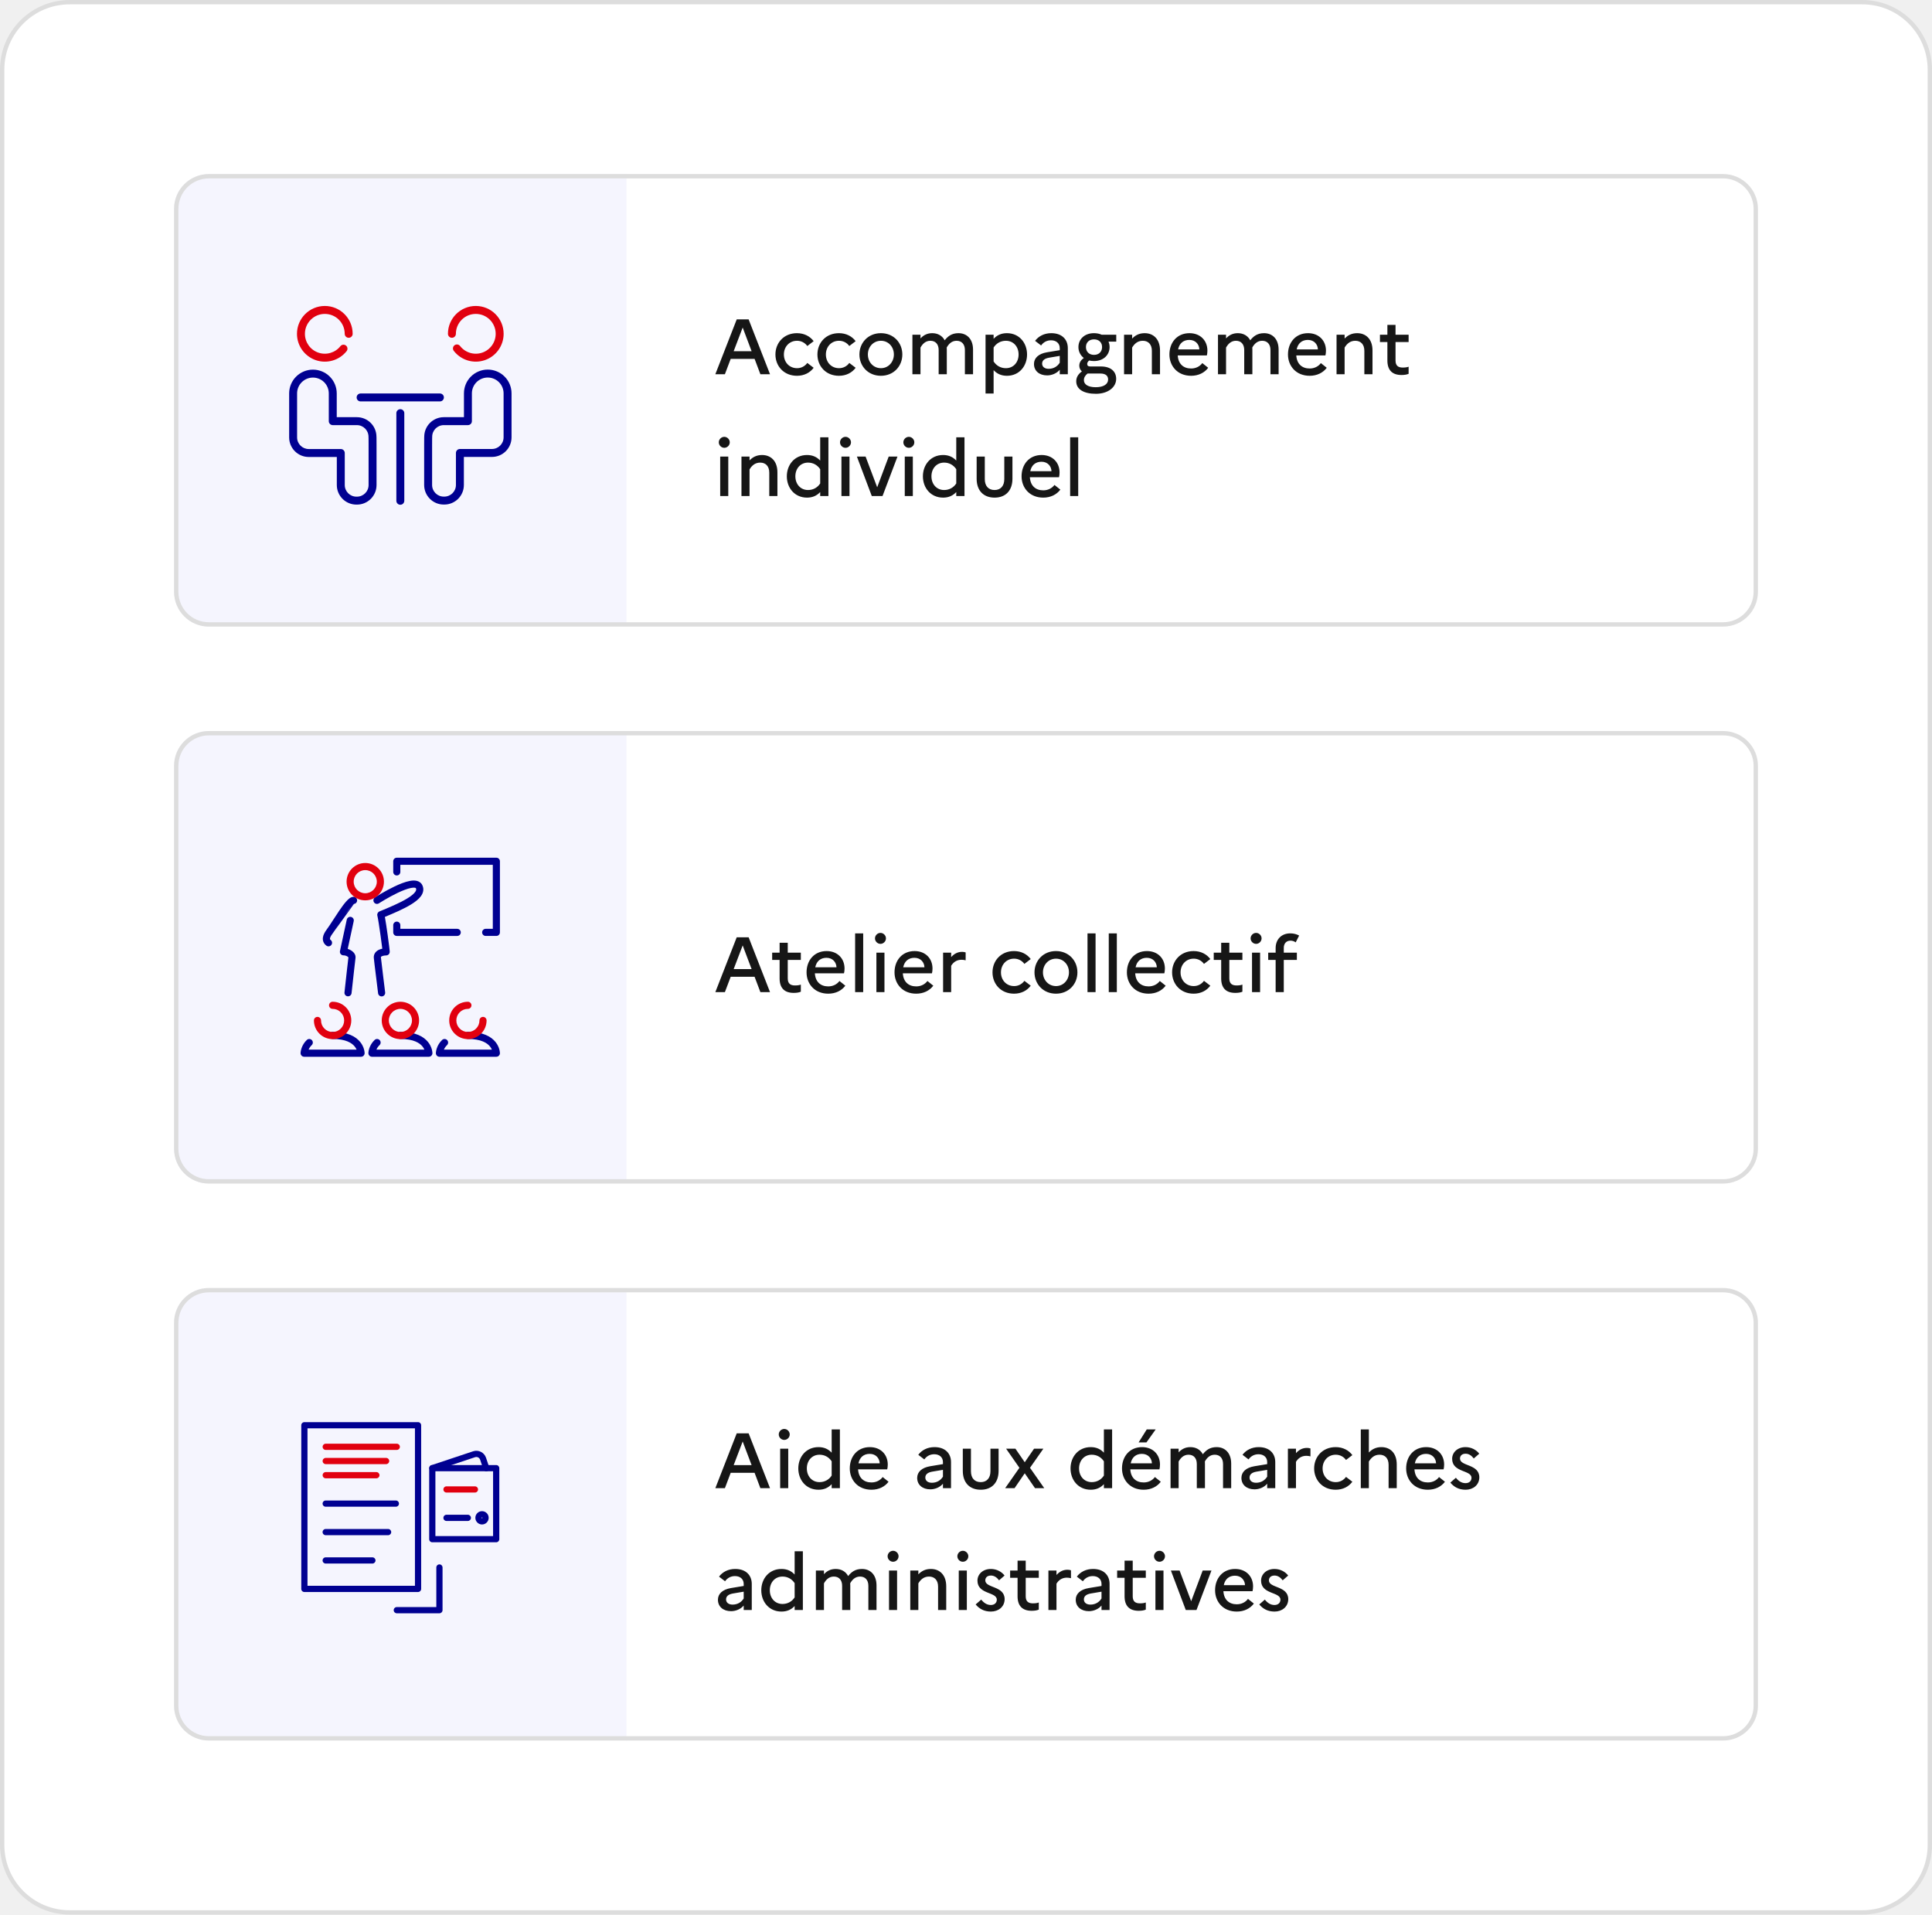
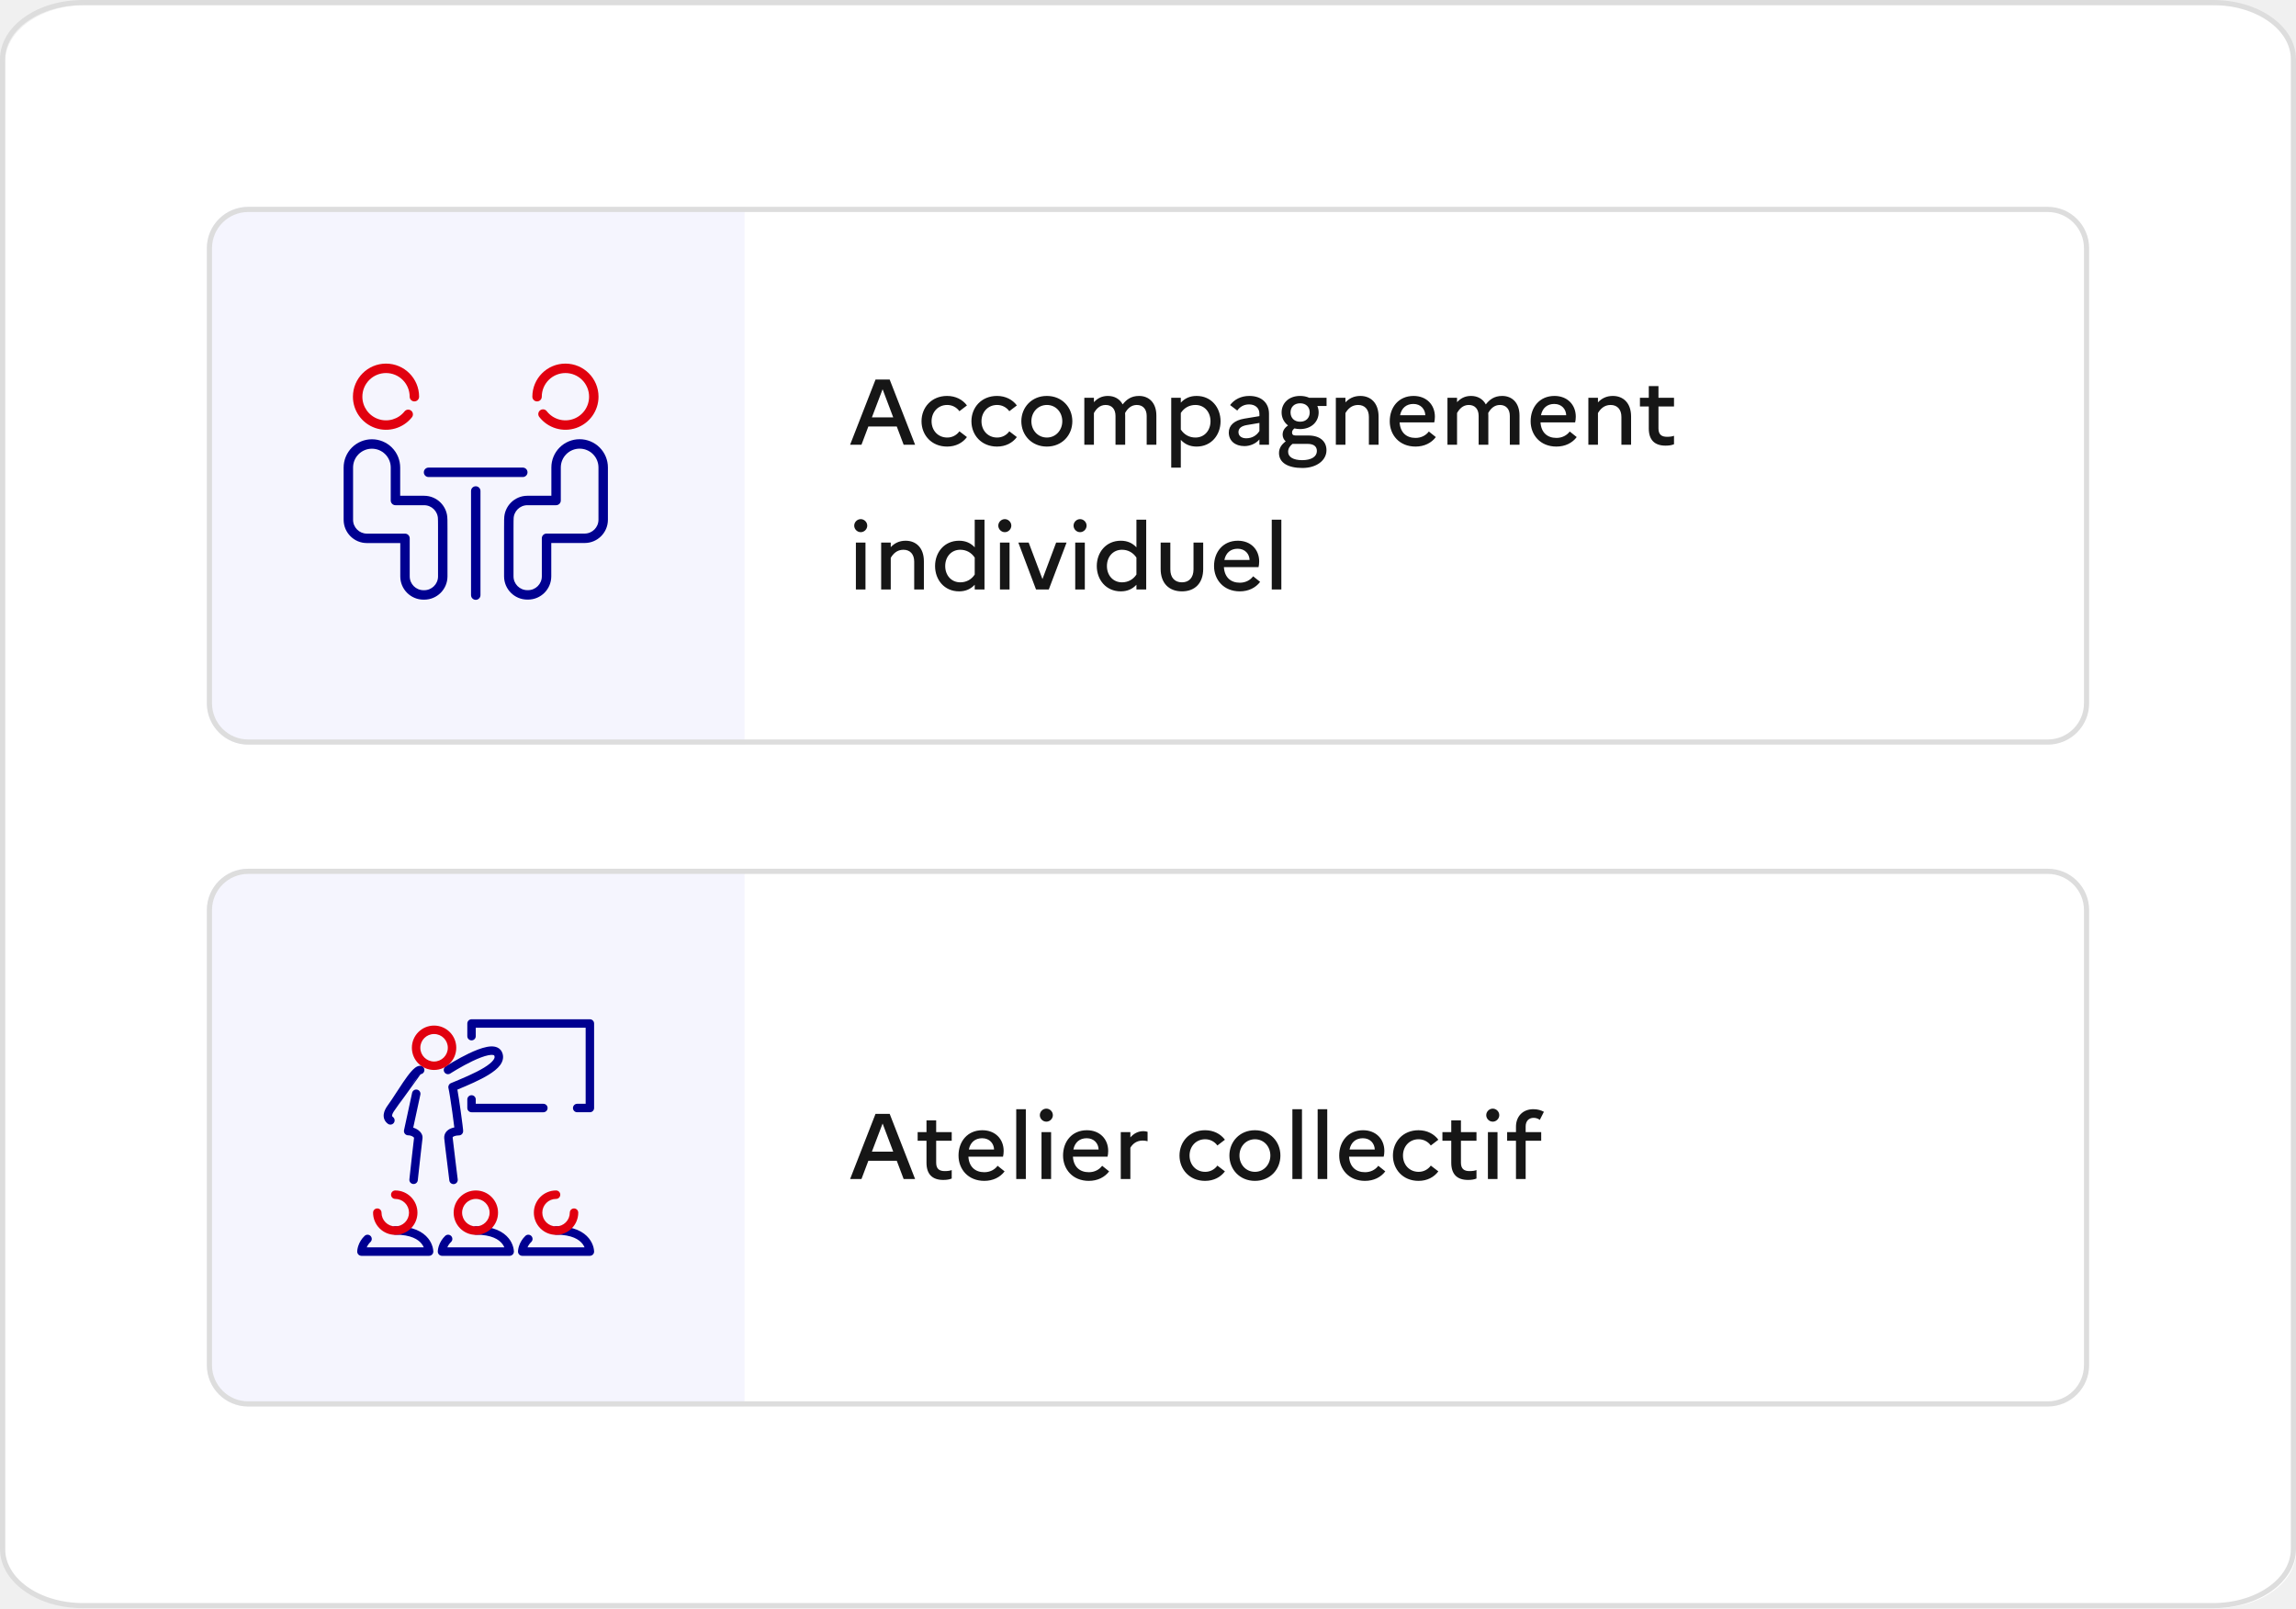
- <svg xmlns="http://www.w3.org/2000/svg" width="444" height="440" viewBox="0 0 444 440" fill="none">
+ <svg xmlns="http://www.w3.org/2000/svg" width="444" height="311" viewBox="0 0 444 311" fill="none">
  <g clip-path="url(#a)">
-     <path d="M428 .5H16C7.44.5.5 7.44.5 16v408c0 8.56 6.94 15.5 15.5 15.5h412c8.56 0 15.5-6.94 15.5-15.5V16c0-8.56-6.94-15.5-15.5-15.5" fill="#fff" />
-     <path d="M428 .5H16C7.44.5.5 7.44.5 16v408c0 8.56 6.94 15.5 15.5 15.5h412c8.56 0 15.5-6.94 15.5-15.5V16c0-8.56-6.94-15.5-15.5-15.5Z" stroke="#DDD" />
+     <path d="M428.5 1h-412C7.94 1 1 5.9 1 11.945v288.11C1 306.1 7.94 311 16.5 311h412c8.56 0 15.5-4.9 15.5-10.945V11.945C444 5.9 437.06 1 428.5 1" fill="#fff" />
+     <path d="M428 .5H16C7.44.5.5 5.4.5 11.445v288.11C.5 305.6 7.44 310.5 16 310.5h412c8.56 0 15.5-4.9 15.5-10.945V11.445C443.5 5.4 436.56.5 428 .5Z" stroke="#DDD" />
    <mask id="b" style="mask-type:luminance" maskUnits="userSpaceOnUse" x="40" y="40" width="364" height="104">
      <path d="M396 40H48a8 8 0 0 0-8 8v88a8 8 0 0 0 8 8h348a8 8 0 0 0 8-8V48a8 8 0 0 0-8-8" fill="#fff" />
    </mask>
    <g mask="url(#b)">
      <path d="M144 40H40v104h104z" fill="#F5F5FE" />
      <path fill-rule="evenodd" clip-rule="evenodd" d="M74.648 72.141a4.57 4.57 0 0 0-4.573 4.573 4.572 4.572 0 0 0 8.166 2.829.913.913 0 0 1 1.431 1.133 6.398 6.398 0 0 1-11.423-3.962 6.4 6.4 0 0 1 6.4-6.399 6.4 6.4 0 0 1 6.398 6.399.913.913 0 1 1-1.826 0 4.57 4.57 0 0 0-4.573-4.573m34.695 0a4.57 4.57 0 0 0-4.573 4.573.912.912 0 1 1-1.825 0 6.397 6.397 0 0 1 6.398-6.399 6.4 6.4 0 0 1 6.399 6.399 6.398 6.398 0 0 1-11.456 3.918.912.912 0 1 1 1.443-1.118 4.572 4.572 0 0 0 8.187-2.8 4.57 4.57 0 0 0-4.573-4.573" fill="#E1000F" />
      <path fill-rule="evenodd" clip-rule="evenodd" d="M81.96 91.338c0-.504.409-.913.913-.913h18.255a.913.913 0 0 1 0 1.825H82.873a.913.913 0 0 1-.913-.912M92 94.037c.504 0 .913.409.913.913v20.135a.912.912 0 1 1-1.825 0V94.95c0-.504.408-.913.912-.913m-25.548-3.621a5.463 5.463 0 0 1 5.467-5.468 5.463 5.463 0 0 1 5.468 5.468v5.458h4.628a4.5 4.5 0 0 1 4.5 4.5v.016q.008.064.009.13l.004.818v.003l.005.84v9.283a4.5 4.5 0 0 1-4.5 4.5h-.128a4.5 4.5 0 0 1-4.5-4.5v-6.444h-6.453a4.5 4.5 0 0 1-4.5-4.5zm18.246 10.236a1 1 0 0 1-.009-.132v-.146a2.675 2.675 0 0 0-2.674-2.674h-5.54a.913.913 0 0 1-.914-.913v-6.371a3.637 3.637 0 0 0-3.642-3.642 3.637 3.637 0 0 0-3.642 3.642v10.104a2.674 2.674 0 0 0 2.675 2.674h7.366c.504 0 .913.409.913.913v7.357a2.674 2.674 0 0 0 2.674 2.674h.128a2.674 2.674 0 0 0 2.674-2.674v-9.283l-.004-.828v-.014zm27.392-13.889a3.637 3.637 0 0 0-3.642 3.642v6.38a.91.91 0 0 1-.912.913h-5.541a2.675 2.675 0 0 0-2.674 2.674v.146a1 1 0 0 1-.01.132c0 .172-.002.426-.004.679v.014l-.004.828v9.282a2.675 2.675 0 0 0 2.674 2.675h.128a2.675 2.675 0 0 0 2.674-2.675v-7.357c0-.504.409-.912.913-.912h7.366a2.675 2.675 0 0 0 2.674-2.675V90.405a3.637 3.637 0 0 0-3.642-3.642M97.495 100.38v-.008a4.5 4.5 0 0 1 4.5-4.5h4.628v-5.467a5.46 5.46 0 0 1 5.467-5.468 5.463 5.463 0 0 1 5.468 5.468v10.104a4.5 4.5 0 0 1-4.5 4.5h-6.453v6.444a4.5 4.5 0 0 1-4.5 4.5h-.128a4.5 4.5 0 0 1-4.5-4.5v-9.282l.005-.841.004-.821q0-.065.01-.129" fill="#000091" />
      <path d="M404 40H144v104h260z" fill="#fff" />
      <path d="m164.396 86 4.914-12.6h2.736L176.96 86h-2.214l-1.332-3.528h-5.49L166.592 86zm4.212-5.292h4.122l-2.052-5.436zm14.564 3.906a2.87 2.87 0 0 0 2.358-1.206l1.458 1.116c-.828 1.116-2.16 1.836-3.834 1.836-3.042 0-4.95-2.25-4.95-4.896s1.908-4.896 4.95-4.896c1.656 0 3.006.72 3.834 1.836l-1.458 1.116a2.88 2.88 0 0 0-2.376-1.206c-1.746 0-3.006 1.368-3.006 3.15 0 1.8 1.26 3.15 3.024 3.15m9.651 0a2.87 2.87 0 0 0 2.358-1.206l1.458 1.116c-.828 1.116-2.16 1.836-3.834 1.836-3.042 0-4.95-2.25-4.95-4.896s1.908-4.896 4.95-4.896c1.656 0 3.006.72 3.834 1.836l-1.458 1.116a2.88 2.88 0 0 0-2.376-1.206c-1.746 0-3.006 1.368-3.006 3.15 0 1.8 1.26 3.15 3.024 3.15m9.614-8.046c2.952 0 4.932 2.214 4.932 4.896s-1.98 4.896-4.932 4.896c-2.934 0-4.932-2.214-4.932-4.896s1.998-4.896 4.932-4.896m.018 8.046c1.71 0 2.97-1.422 2.97-3.15 0-1.764-1.26-3.15-2.97-3.15-1.746 0-3.006 1.404-3.006 3.15s1.26 3.15 3.006 3.15M209.686 86v-9.072h1.854v.846c.648-.702 1.494-1.206 2.7-1.206 1.242 0 2.286.558 2.862 1.638.702-.9 1.602-1.638 3.168-1.638 1.89 0 3.348 1.296 3.348 3.798V86h-1.872v-5.562c0-1.332-.738-2.124-1.908-2.124-1.08 0-1.782.684-2.268 1.548.018.162.018.324.018.504V86h-1.872v-5.562c0-1.332-.72-2.124-1.908-2.124-1.152 0-1.836.792-2.268 1.566V86zm16.805 4.428v-13.5h1.854v.936c.774-.828 1.746-1.296 3.06-1.296 2.844 0 4.626 2.25 4.626 4.896s-1.782 4.896-4.626 4.896c-1.314 0-2.286-.468-3.06-1.296v5.364zm4.68-12.114c-1.188 0-2.178.558-2.826 1.548v3.204c.666 1.008 1.656 1.548 2.826 1.548 1.746 0 2.916-1.368 2.916-3.15s-1.17-3.15-2.916-3.15m9.476 7.956c-1.8 0-3.024-1.026-3.024-2.628 0-1.368 1.062-2.358 2.988-2.682l2.934-.486v-.468c0-1.116-.828-1.8-1.998-1.8-.99 0-1.764.45-2.286 1.188l-1.386-1.062c.81-1.08 2.106-1.764 3.726-1.764 2.448 0 3.798 1.44 3.798 3.438V86h-1.854v-1.026c-.648.792-1.782 1.296-2.898 1.296m-1.152-2.7c0 .702.558 1.188 1.494 1.188 1.134 0 2.016-.54 2.556-1.404v-1.566l-2.448.414c-1.134.198-1.602.684-1.602 1.368m7.838 4.05c0-.918.45-1.638 1.296-2.268a1.72 1.72 0 0 1-.594-1.296c0-.72.342-1.296 1.044-1.782a3.11 3.11 0 0 1-1.242-2.52c0-1.746 1.35-3.186 3.564-3.186.684 0 1.278.126 1.782.36h3.348v1.584h-1.782c.162.378.252.81.252 1.242 0 1.764-1.35 3.222-3.6 3.222a5.3 5.3 0 0 1-1.098-.126c-.288.234-.45.504-.45.774 0 .378.198.594.684.594h2.466c2.34 0 3.51 1.206 3.51 2.844 0 1.962-1.908 3.438-4.662 3.438-2.79 0-4.518-1.026-4.518-2.88m4.086-6.066c1.17 0 1.854-.774 1.854-1.8 0-1.008-.684-1.764-1.854-1.764s-1.854.756-1.854 1.764c0 1.026.684 1.8 1.854 1.8m-2.322 5.814c0 1.008 1.008 1.62 2.718 1.62 1.8 0 2.844-.702 2.844-1.764 0-.774-.45-1.386-1.836-1.386h-2.88c-.504.396-.846.882-.846 1.53M258.325 86v-9.072h1.854v.882c.684-.72 1.584-1.242 2.88-1.242 1.998 0 3.528 1.35 3.528 3.978V86h-1.872v-5.382c0-1.44-.792-2.304-2.088-2.304-1.242 0-1.98.774-2.448 1.566V86zm19.334-1.476c-.846 1.134-2.232 1.836-3.924 1.836-3.132 0-4.986-2.25-4.986-4.896 0-2.718 1.728-4.896 4.608-4.896 2.502 0 4.122 1.71 4.122 4.014 0 .414-.054.828-.126 1.098h-6.696c.126 1.98 1.332 3.006 3.078 3.006 1.098 0 2.016-.486 2.574-1.242zm-4.338-6.408c-1.35 0-2.286.774-2.574 2.178h4.878c-.036-1.134-.846-2.178-2.304-2.178M279.91 86v-9.072h1.854v.846c.648-.702 1.494-1.206 2.7-1.206 1.242 0 2.286.558 2.862 1.638.702-.9 1.602-1.638 3.168-1.638 1.89 0 3.348 1.296 3.348 3.798V86h-1.872v-5.562c0-1.332-.738-2.124-1.908-2.124-1.08 0-1.782.684-2.268 1.548.018.162.018.324.018.504V86h-1.872v-5.562c0-1.332-.72-2.124-1.908-2.124-1.152 0-1.836.792-2.268 1.566V86zm24.995-1.476c-.846 1.134-2.232 1.836-3.924 1.836-3.132 0-4.986-2.25-4.986-4.896 0-2.718 1.728-4.896 4.608-4.896 2.502 0 4.122 1.71 4.122 4.014 0 .414-.054.828-.126 1.098h-6.696c.126 1.98 1.332 3.006 3.078 3.006 1.098 0 2.016-.486 2.574-1.242zm-4.338-6.408c-1.35 0-2.286.774-2.574 2.178h4.878c-.036-1.134-.846-2.178-2.304-2.178m6.59 7.884v-9.072h1.854v.882c.684-.72 1.584-1.242 2.88-1.242 1.998 0 3.528 1.35 3.528 3.978V86h-1.872v-5.382c0-1.44-.792-2.304-2.088-2.304-1.242 0-1.98.774-2.448 1.566V86zm11.684-3.15v-4.248h-1.71v-1.674h1.71V74.66h1.872v2.268h3.006v1.674h-3.006v4.248c0 1.224.648 1.62 1.656 1.62.612 0 1.026-.072 1.35-.198v1.638c-.432.18-.936.27-1.638.27-2.124 0-3.24-1.116-3.24-3.33m-152.393 20.062c-.684 0-1.26-.576-1.26-1.26s.576-1.26 1.26-1.26 1.26.576 1.26 1.26-.576 1.26-1.26 1.26M165.512 114v-9.072h1.854V114zm4.887 0v-9.072h1.854v.882c.684-.72 1.584-1.242 2.88-1.242 1.998 0 3.528 1.35 3.528 3.978V114h-1.872v-5.382c0-1.44-.792-2.304-2.088-2.304-1.242 0-1.98.774-2.448 1.566V114zm10.424-4.536c0-2.646 1.782-4.896 4.644-4.896 1.296 0 2.268.468 3.024 1.278V100.5h1.89V114h-1.89v-.918c-.756.81-1.728 1.278-3.024 1.278-2.862 0-4.644-2.25-4.644-4.896m1.962 0c0 1.782 1.17 3.15 2.916 3.15 1.17 0 2.178-.558 2.79-1.512v-3.276c-.666-.99-1.656-1.512-2.79-1.512-1.746 0-2.916 1.368-2.916 3.15m11.524-6.552c-.684 0-1.26-.576-1.26-1.26s.576-1.26 1.26-1.26 1.26.576 1.26 1.26-.576 1.26-1.26 1.26M193.373 114v-9.072h1.854V114zm3.555-9.072h1.998l2.664 7.056 2.646-7.056h2.016L202.814 114h-2.466zm11.936-2.016c-.684 0-1.26-.576-1.26-1.26s.576-1.26 1.26-1.26 1.26.576 1.26 1.26-.576 1.26-1.26 1.26M207.928 114v-9.072h1.854V114zm4.167-4.536c0-2.646 1.782-4.896 4.644-4.896 1.296 0 2.268.468 3.024 1.278V100.5h1.89V114h-1.89v-.918c-.756.81-1.728 1.278-3.024 1.278-2.862 0-4.644-2.25-4.644-4.896m1.962 0c0 1.782 1.17 3.15 2.916 3.15 1.17 0 2.178-.558 2.79-1.512v-3.276c-.666-.99-1.656-1.512-2.79-1.512-1.746 0-2.916 1.368-2.916 3.15m16.744.648v-5.184h1.872v5.094c0 2.718-1.566 4.338-4.104 4.338-2.556 0-4.122-1.62-4.122-4.338v-5.094h1.872v5.184c0 1.566.828 2.502 2.25 2.502 1.386 0 2.232-.936 2.232-2.502m12.88 2.412c-.846 1.134-2.232 1.836-3.924 1.836-3.132 0-4.986-2.25-4.986-4.896 0-2.718 1.728-4.896 4.608-4.896 2.502 0 4.122 1.71 4.122 4.014 0 .414-.054.828-.126 1.098h-6.696c.126 1.98 1.332 3.006 3.078 3.006 1.098 0 2.016-.486 2.574-1.242zm-4.338-6.408c-1.35 0-2.286.774-2.574 2.178h4.878c-.036-1.134-.846-2.178-2.304-2.178m6.589 7.884v-13.5h1.854V114z" fill="#161616" />
    </g>
    <path d="M396 40.5H48a7.5 7.5 0 0 0-7.5 7.5v88a7.5 7.5 0 0 0 7.5 7.5h348a7.5 7.5 0 0 0 7.5-7.5V48a7.5 7.5 0 0 0-7.5-7.5Z" stroke="#DDD" />
    <mask id="c" style="mask-type:luminance" maskUnits="userSpaceOnUse" x="40" y="168" width="364" height="104">
      <path d="M396 168H48a8 8 0 0 0-8 8v88a8 8 0 0 0 8 8h348a8 8 0 0 0 8-8v-88a8 8 0 0 0-8-8" fill="#fff" />
    </mask>
    <g mask="url(#c)">
      <path d="M144 168H40v104h104z" fill="#F5F5FE" />
      <mask id="d" style="mask-type:luminance" maskUnits="userSpaceOnUse" x="60" y="188" width="64" height="64">
        <path d="M124 188H60v64h64z" fill="#fff" />
      </mask>
      <g mask="url(#d)" fill-rule="evenodd" clip-rule="evenodd">
        <path d="m86.632 206.914-.445-.686a.817.817 0 1 0 .889 1.372m0 0 .005-.003.016-.011.069-.043.264-.166c.23-.143.56-.345.96-.58a40 40 0 0 1 2.985-1.601c1.119-.533 2.215-.965 3.074-1.132.432-.084.738-.088.93-.047.161.034.185.081.195.102l.001.002c.116.227.123.475-.174.879-.323.441-.928.936-1.794 1.467-1.719 1.054-4.146 2.063-6.404 2.994a.82.82 0 0 0-.482.954c.155.618.473 2.698.75 4.686a170 170 0 0 1 .384 2.926 3.7 3.7 0 0 0-.657.195 2.25 2.25 0 0 0-.902.637 1.75 1.75 0 0 0-.39 1.271c.032.429.265 2.307.529 4.429.153 1.233.316 2.549.456 3.71a.817.817 0 1 0 1.623-.195c-.147-1.224-.317-2.591-.473-3.851-.255-2.055-.475-3.825-.504-4.215v-.002c-.006-.075.01-.094.022-.109l.001-.001a.65.65 0 0 1 .257-.16c.314-.129.723-.166.924-.166a.82.82 0 0 0 .821-.818 2 2 0 0 0-.003-.128 7 7 0 0 0-.022-.265 43 43 0 0 0-.098-.851c-.086-.701-.21-1.647-.348-2.633-.21-1.505-.456-3.155-.64-4.16 2.065-.855 4.33-1.823 6.01-2.854.92-.563 1.745-1.193 2.26-1.894.54-.738.789-1.65.311-2.588-.286-.563-.79-.852-1.316-.962-.498-.105-1.05-.062-1.58.042-1.066.207-2.314.712-3.465 1.261a42 42 0 0 0-3.11 1.667c-.413.243-.755.452-.994.601q-.181.112-.278.175l-.075.047-.02.013-.006.004.444.687m-10.33 7.81c.497-.675 1.114-1.624 1.745-2.593zm1.745-2.593c.431-.664.87-1.337 1.28-1.939zm1.28-1.939c.523-.768 1.01-1.435 1.423-1.904zm1.423-1.904c.208-.236.377-.396.503-.492zm.503-.492a1 1 0 0 1 .09-.06zm.09-.06a.818.818 0 0 0-.083-1.631c-.417 0-.766.216-.992.386-.251.19-.502.442-.743.715-.486.549-1.02 1.287-1.55 2.065-.461.677-.916 1.378-1.35 2.047-.6.922-1.16 1.784-1.64 2.437-.363.493-.698 1.09-.777 1.717-.04.327-.014.678.13 1.019.144.343.386.627.7.851a.818.818 0 0 0 .949-1.332c-.1-.071-.13-.125-.142-.154a.34.34 0 0 1-.014-.18c.027-.218.171-.545.47-.952m4.363-4.006a.82.82 0 0 1 .626.972l-1.378 6.374c.34.103.65.256.911.439.44.31.966.886.881 1.626v.006c-.04.331-.555 4.734-.915 8.131a.818.818 0 0 1-1.626-.172c.343-3.237.825-7.381.908-8.076a.8.8 0 0 0-.19-.178 1.7 1.7 0 0 0-.951-.286.82.82 0 0 1-.8-.99l1.562-7.22a.817.817 0 0 1 .972-.626" fill="#000091" />
        <path d="M83.941 199.964a2.657 2.657 0 1 0 0 5.315 2.657 2.657 0 0 0 0-5.315m-4.292 2.657a4.292 4.292 0 1 1 8.585.001 4.292 4.292 0 0 1-8.585-.001" fill="#E1000F" />
        <path d="M106.712 237.95c0-.451.366-.817.818-.817 3.45 0 5.35 1.087 6.361 2.351.493.616.742 1.235.867 1.705a4 4 0 0 1 .127.76l.002.057.001.019v.012l-.818.001.818-.001a.82.82 0 0 1-.818.819h-13.081a.817.817 0 0 1-.818-.818h.818-.818v-.015l.001-.024.003-.069q.004-.085.022-.221a4 4 0 0 1 .16-.716 4.7 4.7 0 0 1 1.251-1.998.818.818 0 0 1 1.132 1.181 3.1 3.1 0 0 0-.727 1.045h11.031a3 3 0 0 0-.43-.716c-.624-.78-1.995-1.737-5.084-1.737a.82.82 0 0 1-.818-.818m-15.511 0c0-.451.367-.817.818-.817 3.45 0 5.35 1.087 6.362 2.351a4.65 4.65 0 0 1 .867 1.705 4 4 0 0 1 .127.76l.002.057v.031l-.817.001.817-.001a.82.82 0 0 1-.817.819H85.478a.82.82 0 0 1-.817-.818h.817-.817v-.039q0-.027.004-.069.005-.085.021-.221c.024-.182.07-.429.16-.716a4.7 4.7 0 0 1 1.252-1.998.818.818 0 0 1 1.132 1.181 3.1 3.1 0 0 0-.727 1.045h11.03a3 3 0 0 0-.43-.716c-.624-.78-1.994-1.737-5.084-1.737a.82.82 0 0 1-.818-.818m-15.583 0c0-.451.367-.817.818-.817 3.45 0 5.35 1.087 6.362 2.351a4.65 4.65 0 0 1 .867 1.705 4 4 0 0 1 .127.76l.002.057v.031l-.817.001.817-.001a.82.82 0 0 1-.817.819H69.895a.82.82 0 0 1-.817-.818h.817-.817v-.039a2 2 0 0 1 .025-.29c.024-.182.07-.429.16-.716a4.7 4.7 0 0 1 1.252-1.998.818.818 0 0 1 1.132 1.181 3.1 3.1 0 0 0-.727 1.045h11.03a3 3 0 0 0-.43-.716c-.624-.78-1.994-1.737-5.084-1.737a.82.82 0 0 1-.818-.818m15.568-26.153c.451 0 .817.366.817.817v.843h13.074a.817.817 0 0 1 0 1.635H91.186a.82.82 0 0 1-.818-.818v-1.66c0-.451.366-.817.818-.817m-.818-13.867c0-.452.366-.818.818-.818h22.884c.452 0 .818.366.818.818v16.344a.817.817 0 0 1-.818.817h-2.453a.817.817 0 0 1 0-1.635h1.636v-14.708h-21.25v1.627a.817.817 0 0 1-1.635 0z" fill="#000091" />
        <path d="M75.618 231.034c0-.451.367-.817.818-.817a4.29 4.29 0 0 1 4.292 4.292 4.29 4.29 0 0 1-4.292 4.293 4.29 4.29 0 0 1-4.292-4.293.817.817 0 0 1 1.635 0 2.654 2.654 0 0 0 2.657 2.657 2.654 2.654 0 0 0 2.657-2.657 2.654 2.654 0 0 0-2.657-2.657.82.82 0 0 1-.818-.818m16.402.818a2.657 2.657 0 1 0 0 5.315 2.657 2.657 0 0 0 0-5.315m-4.293 2.657a4.292 4.292 0 1 1 8.585.001 4.292 4.292 0 0 1-8.585-.001m19.802-2.657a2.654 2.654 0 0 0-2.657 2.657 2.654 2.654 0 0 0 2.657 2.657 2.655 2.655 0 0 0 2.658-2.657.817.817 0 0 1 1.635 0 4.29 4.29 0 0 1-4.293 4.293 4.29 4.29 0 0 1-4.292-4.293 4.29 4.29 0 0 1 4.292-4.292.817.817 0 1 1 0 1.635" fill="#E1000F" />
      </g>
      <path d="M404 168H144v104h260z" fill="#fff" />
      <path d="m164.396 228 4.914-12.6h2.736l4.914 12.6h-2.214l-1.332-3.528h-5.49L166.592 228zm4.212-5.292h4.122l-2.052-5.436zm10.557 2.142v-4.248h-1.71v-1.674h1.71v-2.268h1.872v2.268h3.006v1.674h-3.006v4.248c0 1.224.648 1.62 1.656 1.62.612 0 1.026-.072 1.35-.198v1.638c-.432.18-.936.27-1.638.27-2.124 0-3.24-1.116-3.24-3.33m15.103 1.674c-.846 1.134-2.232 1.836-3.924 1.836-3.132 0-4.986-2.25-4.986-4.896 0-2.718 1.728-4.896 4.608-4.896 2.502 0 4.122 1.71 4.122 4.014 0 .414-.054.828-.126 1.098h-6.696c.126 1.98 1.332 3.006 3.078 3.006 1.098 0 2.016-.486 2.574-1.242zm-4.338-6.408c-1.35 0-2.286.774-2.574 2.178h4.878c-.036-1.134-.846-2.178-2.304-2.178m6.59 7.884v-13.5h1.854V228zm5.823-11.088c-.684 0-1.26-.576-1.26-1.26s.576-1.26 1.26-1.26 1.26.576 1.26 1.26-.576 1.26-1.26 1.26M201.407 228v-9.072h1.854V228zm13.076-1.476c-.846 1.134-2.232 1.836-3.924 1.836-3.132 0-4.986-2.25-4.986-4.896 0-2.718 1.728-4.896 4.608-4.896 2.502 0 4.122 1.71 4.122 4.014 0 .414-.054.828-.126 1.098h-6.696c.126 1.98 1.332 3.006 3.078 3.006 1.098 0 2.016-.486 2.574-1.242zm-4.338-6.408c-1.35 0-2.286.774-2.574 2.178h4.878c-.036-1.134-.846-2.178-2.304-2.178m6.59 7.884v-9.072h1.854v1.026c.63-.702 1.422-1.206 2.538-1.206.288 0 .558.054.792.126v1.818a3.7 3.7 0 0 0-.954-.126c-1.152 0-1.908.612-2.376 1.386V228zm16.324-1.386a2.87 2.87 0 0 0 2.358-1.206l1.458 1.116c-.828 1.116-2.16 1.836-3.834 1.836-3.042 0-4.95-2.25-4.95-4.896s1.908-4.896 4.95-4.896c1.656 0 3.006.72 3.834 1.836l-1.458 1.116a2.88 2.88 0 0 0-2.376-1.206c-1.746 0-3.006 1.368-3.006 3.15 0 1.8 1.26 3.15 3.024 3.15m9.614-8.046c2.952 0 4.932 2.214 4.932 4.896s-1.98 4.896-4.932 4.896c-2.934 0-4.932-2.214-4.932-4.896s1.998-4.896 4.932-4.896m.018 8.046c1.71 0 2.97-1.422 2.97-3.15 0-1.764-1.26-3.15-2.97-3.15-1.746 0-3.006 1.404-3.006 3.15s1.26 3.15 3.006 3.15m7.231 1.386v-13.5h1.854V228zm4.887 0v-13.5h1.854V228zm13.077-1.476c-.846 1.134-2.232 1.836-3.924 1.836-3.132 0-4.986-2.25-4.986-4.896 0-2.718 1.728-4.896 4.608-4.896 2.502 0 4.122 1.71 4.122 4.014 0 .414-.054.828-.126 1.098h-6.696c.126 1.98 1.332 3.006 3.078 3.006 1.098 0 2.016-.486 2.574-1.242zm-4.338-6.408c-1.35 0-2.286.774-2.574 2.178h4.878c-.036-1.134-.846-2.178-2.304-2.178m10.784 6.498a2.87 2.87 0 0 0 2.358-1.206l1.458 1.116c-.828 1.116-2.16 1.836-3.834 1.836-3.042 0-4.95-2.25-4.95-4.896s1.908-4.896 4.95-4.896c1.656 0 3.006.72 3.834 1.836l-1.458 1.116a2.88 2.88 0 0 0-2.376-1.206c-1.746 0-3.006 1.368-3.006 3.15 0 1.8 1.26 3.15 3.024 3.15m6.312-1.764v-4.248h-1.71v-1.674h1.71v-2.268h1.872v2.268h3.006v1.674h-3.006v4.248c0 1.224.648 1.62 1.656 1.62.612 0 1.026-.072 1.35-.198v1.638c-.432.18-.936.27-1.638.27-2.124 0-3.24-1.116-3.24-3.33m8.025-7.938c-.684 0-1.26-.576-1.26-1.26s.576-1.26 1.26-1.26 1.26.576 1.26 1.26-.576 1.26-1.26 1.26M287.733 228v-9.072h1.854V228zm3.716-9.072h1.71v-1.044c0-1.926 1.26-3.384 3.366-3.384.828 0 1.512.216 2.034.504l-.792 1.566a1.94 1.94 0 0 0-1.206-.396c-.918 0-1.53.63-1.53 1.656v1.098h3.006v1.674h-3.006V228h-1.872v-7.398h-1.71z" fill="#161616" />
    </g>
    <path d="M396 168.5H48a7.5 7.5 0 0 0-7.5 7.5v88a7.5 7.5 0 0 0 7.5 7.5h348a7.5 7.5 0 0 0 7.5-7.5v-88a7.5 7.5 0 0 0-7.5-7.5Z" stroke="#DDD" />
-     <mask id="e" style="mask-type:luminance" maskUnits="userSpaceOnUse" x="40" y="296" width="364" height="104">
-       <path d="M396 296H48a8 8 0 0 0-8 8v88a8 8 0 0 0 8 8h348a8 8 0 0 0 8-8v-88a8 8 0 0 0-8-8" fill="#fff" />
-     </mask>
-     <g mask="url(#e)">
-       <path d="M144 296H40v104h104z" fill="#F5F5FE" />
-       <mask id="f" style="mask-type:luminance" maskUnits="userSpaceOnUse" x="60" y="316" width="64" height="64">
-         <path d="M124 316H60v64h64z" fill="#fff" />
-       </mask>
-       <g mask="url(#f)" fill-rule="evenodd" clip-rule="evenodd">
-         <path d="M69.237 327.542c0-.394.32-.714.714-.714h26.123c.394 0 .714.32.714.714v37.609c0 .394-.32.714-.714.714H69.95a.714.714 0 0 1-.714-.714zm1.428.715v36.179H95.36v-36.179z" fill="#000091" />
-         <path d="M100.988 359.514c.394 0 .714.319.714.714v9.812c0 .395-.32.714-.714.714h-9.796a.714.714 0 1 1 0-1.428h9.081v-9.098c0-.395.32-.714.715-.714" fill="#000091" />
-         <path d="M74.143 332.497c0-.394.32-.714.714-.714h16.327a.714.714 0 0 1 0 1.429H74.857a.715.715 0 0 1-.714-.715m0 3.266c0-.395.32-.714.714-.714h13.878a.714.714 0 1 1 0 1.428H74.857a.714.714 0 0 1-.714-.714m0 3.257c0-.395.32-.714.714-.714h11.641a.714.714 0 1 1 0 1.428h-11.64a.714.714 0 0 1-.715-.714" fill="#E1000F" />
-         <path d="M74.135 345.55c0-.394.32-.714.714-.714h16.123a.714.714 0 0 1 0 1.429H74.849a.715.715 0 0 1-.714-.715m27.763 3.274c0-.395.32-.715.714-.715h4.931a.715.715 0 0 1 0 1.429h-4.931a.714.714 0 0 1-.714-.714m-27.763 3.273c0-.394.32-.714.714-.714h14.343a.714.714 0 0 1 0 1.428H74.849a.714.714 0 0 1-.714-.714m0 6.515c0-.395.32-.715.714-.715h10.76a.715.715 0 0 1 0 1.429h-10.76a.714.714 0 0 1-.714-.714" fill="#000091" />
-         <path d="M98.633 337.404c0-.395.32-.715.714-.715h14.686c.394 0 .714.32.714.715v16.318c0 .395-.32.714-.714.714H99.347a.714.714 0 0 1-.714-.714zm1.428.714v14.89h13.257v-14.89z" fill="#000091" />
-         <path d="M110.343 335.467a.92.92 0 0 0-1.162-.585l-9.608 3.2a.715.715 0 0 1-.452-1.356l9.608-3.2a2.35 2.35 0 0 1 2.969 1.488l.726 2.171a.714.714 0 1 1-1.354.454z" fill="#000091" />
-         <path d="M101.898 342.293c0-.394.32-.714.714-.714h6.506a.715.715 0 1 1 0 1.429h-6.506a.715.715 0 0 1-.714-.715" fill="#E1000F" />
-         <path d="M110.775 348.714a.102.102 0 1 0 0 .204.102.102 0 1 0 0-.204m-1.53.102a1.53 1.53 0 1 1 3.06-.002 1.53 1.53 0 0 1-3.06.002" fill="#000091" />
-       </g>
-       <path d="M404 296H144v104h260z" fill="#fff" />
-       <path d="m164.396 342 4.914-12.6h2.736l4.914 12.6h-2.214l-1.332-3.528h-5.49L166.592 342zm4.212-5.292h4.122l-2.052-5.436zm11.621-5.796c-.684 0-1.26-.576-1.26-1.26s.576-1.26 1.26-1.26 1.26.576 1.26 1.26-.576 1.26-1.26 1.26M179.293 342v-9.072h1.854V342zm4.167-4.536c0-2.646 1.782-4.896 4.644-4.896 1.296 0 2.268.468 3.024 1.278V328.5h1.89V342h-1.89v-.918c-.756.81-1.728 1.278-3.024 1.278-2.862 0-4.644-2.25-4.644-4.896m1.962 0c0 1.782 1.17 3.15 2.916 3.15 1.17 0 2.178-.558 2.79-1.512v-3.276c-.666-.99-1.656-1.512-2.79-1.512-1.746 0-2.916 1.368-2.916 3.15m18.778 3.06c-.846 1.134-2.232 1.836-3.924 1.836-3.132 0-4.986-2.25-4.986-4.896 0-2.718 1.728-4.896 4.608-4.896 2.502 0 4.122 1.71 4.122 4.014 0 .414-.054.828-.126 1.098h-6.696c.126 1.98 1.332 3.006 3.078 3.006 1.098 0 2.016-.486 2.574-1.242zm-4.338-6.408c-1.35 0-2.286.774-2.574 2.178h4.878c-.036-1.134-.846-2.178-2.304-2.178m13.943 8.154c-1.8 0-3.024-1.026-3.024-2.628 0-1.368 1.062-2.358 2.988-2.682l2.934-.486v-.468c0-1.116-.828-1.8-1.998-1.8-.99 0-1.764.45-2.286 1.188l-1.386-1.062c.81-1.08 2.106-1.764 3.726-1.764 2.448 0 3.798 1.44 3.798 3.438V342h-1.854v-1.026c-.648.792-1.782 1.296-2.898 1.296m-1.152-2.7c0 .702.558 1.188 1.494 1.188 1.134 0 2.016-.54 2.556-1.404v-1.566l-2.448.414c-1.134.198-1.602.684-1.602 1.368m14.966-1.458v-5.184h1.872v5.094c0 2.718-1.566 4.338-4.104 4.338-2.556 0-4.122-1.62-4.122-4.338v-5.094h1.872v5.184c0 1.566.828 2.502 2.25 2.502 1.386 0 2.232-.936 2.232-2.502M233.16 342H231l3.276-4.68-3.06-4.392h2.142l2.142 3.114 2.142-3.114h2.142l-3.078 4.392 3.276 4.68h-2.124l-2.358-3.42zm12.861-4.536c0-2.646 1.782-4.896 4.644-4.896 1.296 0 2.268.468 3.024 1.278V328.5h1.89V342h-1.89v-.918c-.756.81-1.728 1.278-3.024 1.278-2.862 0-4.644-2.25-4.644-4.896m1.962 0c0 1.782 1.17 3.15 2.916 3.15 1.17 0 2.178-.558 2.79-1.512v-3.276c-.666-.99-1.656-1.512-2.79-1.512-1.746 0-2.916 1.368-2.916 3.15m15.484-5.976h-1.8l1.872-2.988h2.052zm3.294 9.036c-.846 1.134-2.232 1.836-3.924 1.836-3.132 0-4.986-2.25-4.986-4.896 0-2.718 1.728-4.896 4.608-4.896 2.502 0 4.122 1.71 4.122 4.014 0 .414-.054.828-.126 1.098h-6.696c.126 1.98 1.332 3.006 3.078 3.006 1.098 0 2.016-.486 2.574-1.242zm-4.338-6.408c-1.35 0-2.286.774-2.574 2.178h4.878c-.036-1.134-.846-2.178-2.304-2.178m6.589 7.884v-9.072h1.854v.846c.648-.702 1.494-1.206 2.7-1.206 1.242 0 2.286.558 2.862 1.638.702-.9 1.602-1.638 3.168-1.638 1.89 0 3.348 1.296 3.348 3.798V342h-1.872v-5.562c0-1.332-.738-2.124-1.908-2.124-1.08 0-1.782.684-2.268 1.548.018.162.018.324.018.504V342h-1.872v-5.562c0-1.332-.72-2.124-1.908-2.124-1.152 0-1.836.792-2.268 1.566V342zm19.307.27c-1.8 0-3.024-1.026-3.024-2.628 0-1.368 1.062-2.358 2.988-2.682l2.934-.486v-.468c0-1.116-.828-1.8-1.998-1.8-.99 0-1.764.45-2.286 1.188l-1.386-1.062c.81-1.08 2.106-1.764 3.726-1.764 2.448 0 3.798 1.44 3.798 3.438V342h-1.854v-1.026c-.648.792-1.782 1.296-2.898 1.296m-1.152-2.7c0 .702.558 1.188 1.494 1.188 1.134 0 2.016-.54 2.556-1.404v-1.566l-2.448.414c-1.134.198-1.602.684-1.602 1.368m8.81 2.43v-9.072h1.854v1.026c.63-.702 1.422-1.206 2.538-1.206.288 0 .558.054.792.126v1.818a3.7 3.7 0 0 0-.954-.126c-1.152 0-1.908.612-2.376 1.386V342zm10.998-1.386a2.87 2.87 0 0 0 2.358-1.206l1.458 1.116c-.828 1.116-2.16 1.836-3.834 1.836-3.042 0-4.95-2.25-4.95-4.896s1.908-4.896 4.95-4.896c1.656 0 3.006.72 3.834 1.836l-1.458 1.116a2.88 2.88 0 0 0-2.376-1.206c-1.746 0-3.006 1.368-3.006 3.15 0 1.8 1.26 3.15 3.024 3.15m5.754 1.386v-13.5h1.854v5.31c.684-.72 1.584-1.242 2.88-1.242 2.016 0 3.528 1.35 3.528 3.978V342h-1.872v-5.382c0-1.44-.792-2.304-2.088-2.304-1.242 0-1.962.774-2.448 1.566V342zm19.334-1.476c-.846 1.134-2.232 1.836-3.924 1.836-3.132 0-4.986-2.25-4.986-4.896 0-2.718 1.728-4.896 4.608-4.896 2.502 0 4.122 1.71 4.122 4.014 0 .414-.054.828-.126 1.098h-6.696c.126 1.98 1.332 3.006 3.078 3.006 1.098 0 2.016-.486 2.574-1.242zm-4.338-6.408c-1.35 0-2.286.774-2.574 2.178h4.878c-.036-1.134-.846-2.178-2.304-2.178m5.584 6.606 1.278-1.116c.594.756 1.314 1.242 2.214 1.242.882 0 1.368-.54 1.368-1.224 0-1.836-4.446-1.17-4.446-4.374 0-1.494 1.26-2.682 3.078-2.682 1.332 0 2.502.648 3.15 1.512l-1.26 1.098c-.486-.648-1.116-1.098-1.872-1.098-.864 0-1.296.504-1.296 1.116 0 1.818 4.446 1.206 4.446 4.32-.018 1.782-1.458 2.844-3.15 2.844-1.53 0-2.664-.612-3.51-1.638M168.014 370.27c-1.8 0-3.024-1.026-3.024-2.628 0-1.368 1.062-2.358 2.988-2.682l2.934-.486v-.468c0-1.116-.828-1.8-1.998-1.8-.99 0-1.764.45-2.286 1.188l-1.386-1.062c.81-1.08 2.106-1.764 3.726-1.764 2.448 0 3.798 1.44 3.798 3.438V370h-1.854v-1.026c-.648.792-1.782 1.296-2.898 1.296m-1.152-2.7c0 .702.558 1.188 1.494 1.188 1.134 0 2.016-.54 2.556-1.404v-1.566l-2.448.414c-1.134.198-1.602.684-1.602 1.368m8.09-2.106c0-2.646 1.782-4.896 4.644-4.896 1.296 0 2.268.468 3.024 1.278V356.5h1.89V370h-1.89v-.918c-.756.81-1.728 1.278-3.024 1.278-2.862 0-4.644-2.25-4.644-4.896m1.962 0c0 1.782 1.17 3.15 2.916 3.15 1.17 0 2.178-.558 2.79-1.512v-3.276c-.666-.99-1.656-1.512-2.79-1.512-1.746 0-2.916 1.368-2.916 3.15M187.502 370v-9.072h1.854v.846c.648-.702 1.494-1.206 2.7-1.206 1.242 0 2.286.558 2.862 1.638.702-.9 1.602-1.638 3.168-1.638 1.89 0 3.348 1.296 3.348 3.798V370h-1.872v-5.562c0-1.332-.738-2.124-1.908-2.124-1.08 0-1.782.684-2.268 1.548.018.162.018.324.018.504V370h-1.872v-5.562c0-1.332-.72-2.124-1.908-2.124-1.152 0-1.836.792-2.268 1.566V370zm17.741-11.088c-.684 0-1.26-.576-1.26-1.26s.576-1.26 1.26-1.26 1.26.576 1.26 1.26-.576 1.26-1.26 1.26M204.307 370v-9.072h1.854V370zm4.887 0v-9.072h1.854v.882c.684-.72 1.584-1.242 2.88-1.242 1.998 0 3.528 1.35 3.528 3.978V370h-1.872v-5.382c0-1.44-.792-2.304-2.088-2.304-1.242 0-1.98.774-2.448 1.566V370zm12.08-11.088c-.684 0-1.26-.576-1.26-1.26s.576-1.26 1.26-1.26 1.26.576 1.26 1.26-.576 1.26-1.26 1.26M220.338 370v-9.072h1.854V370zm3.881-1.278 1.278-1.116c.594.756 1.314 1.242 2.214 1.242.882 0 1.368-.54 1.368-1.224 0-1.836-4.446-1.17-4.446-4.374 0-1.494 1.26-2.682 3.078-2.682 1.332 0 2.502.648 3.15 1.512l-1.26 1.098c-.486-.648-1.116-1.098-1.872-1.098-.864 0-1.296.504-1.296 1.116 0 1.818 4.446 1.206 4.446 4.32-.018 1.782-1.458 2.844-3.15 2.844-1.53 0-2.664-.612-3.51-1.638m9.632-1.872v-4.248h-1.71v-1.674h1.71v-2.268h1.872v2.268h3.006v1.674h-3.006v4.248c0 1.224.648 1.62 1.656 1.62.612 0 1.026-.072 1.35-.198v1.638c-.432.18-.936.27-1.638.27-2.124 0-3.24-1.116-3.24-3.33m7.089 3.15v-9.072h1.854v1.026c.63-.702 1.422-1.206 2.538-1.206.288 0 .558.054.792.126v1.818a3.7 3.7 0 0 0-.954-.126c-1.152 0-1.908.612-2.376 1.386V370zm9.304.27c-1.8 0-3.024-1.026-3.024-2.628 0-1.368 1.062-2.358 2.988-2.682l2.934-.486v-.468c0-1.116-.828-1.8-1.998-1.8-.99 0-1.764.45-2.286 1.188l-1.386-1.062c.81-1.08 2.106-1.764 3.726-1.764 2.448 0 3.798 1.44 3.798 3.438V370h-1.854v-1.026c-.648.792-1.782 1.296-2.898 1.296m-1.152-2.7c0 .702.558 1.188 1.494 1.188 1.134 0 2.016-.54 2.556-1.404v-1.566l-2.448.414c-1.134.198-1.602.684-1.602 1.368m9.351-.72v-4.248h-1.71v-1.674h1.71v-2.268h1.872v2.268h3.006v1.674h-3.006v4.248c0 1.224.648 1.62 1.656 1.62.612 0 1.026-.072 1.35-.198v1.638c-.432.18-.936.27-1.638.27-2.124 0-3.24-1.116-3.24-3.33m8.025-7.938c-.684 0-1.26-.576-1.26-1.26s.576-1.26 1.26-1.26 1.26.576 1.26 1.26-.576 1.26-1.26 1.26M265.532 370v-9.072h1.854V370zm3.554-9.072h1.998l2.664 7.056 2.646-7.056h2.016L274.972 370h-2.466zm19.067 7.596c-.846 1.134-2.232 1.836-3.924 1.836-3.132 0-4.986-2.25-4.986-4.896 0-2.718 1.728-4.896 4.608-4.896 2.502 0 4.122 1.71 4.122 4.014 0 .414-.054.828-.126 1.098h-6.696c.126 1.98 1.332 3.006 3.078 3.006 1.098 0 2.016-.486 2.574-1.242zm-4.338-6.408c-1.35 0-2.286.774-2.574 2.178h4.878c-.036-1.134-.846-2.178-2.304-2.178m5.584 6.606 1.278-1.116c.594.756 1.314 1.242 2.214 1.242.882 0 1.368-.54 1.368-1.224 0-1.836-4.446-1.17-4.446-4.374 0-1.494 1.26-2.682 3.078-2.682 1.332 0 2.502.648 3.15 1.512l-1.26 1.098c-.486-.648-1.116-1.098-1.872-1.098-.864 0-1.296.504-1.296 1.116 0 1.818 4.446 1.206 4.446 4.32-.018 1.782-1.458 2.844-3.15 2.844-1.53 0-2.664-.612-3.51-1.638" fill="#161616" />
-     </g>
-     <path d="M396 296.5H48a7.5 7.5 0 0 0-7.5 7.5v88a7.5 7.5 0 0 0 7.5 7.5h348a7.5 7.5 0 0 0 7.5-7.5v-88a7.5 7.5 0 0 0-7.5-7.5Z" stroke="#DDD" />
  </g>
  <defs>
    <clipPath id="a">
-       <path fill="#fff" d="M0 0h444v440H0z" />
+       <path fill="#fff" d="M0 0h444v311H0z" />
    </clipPath>
  </defs>
</svg>
